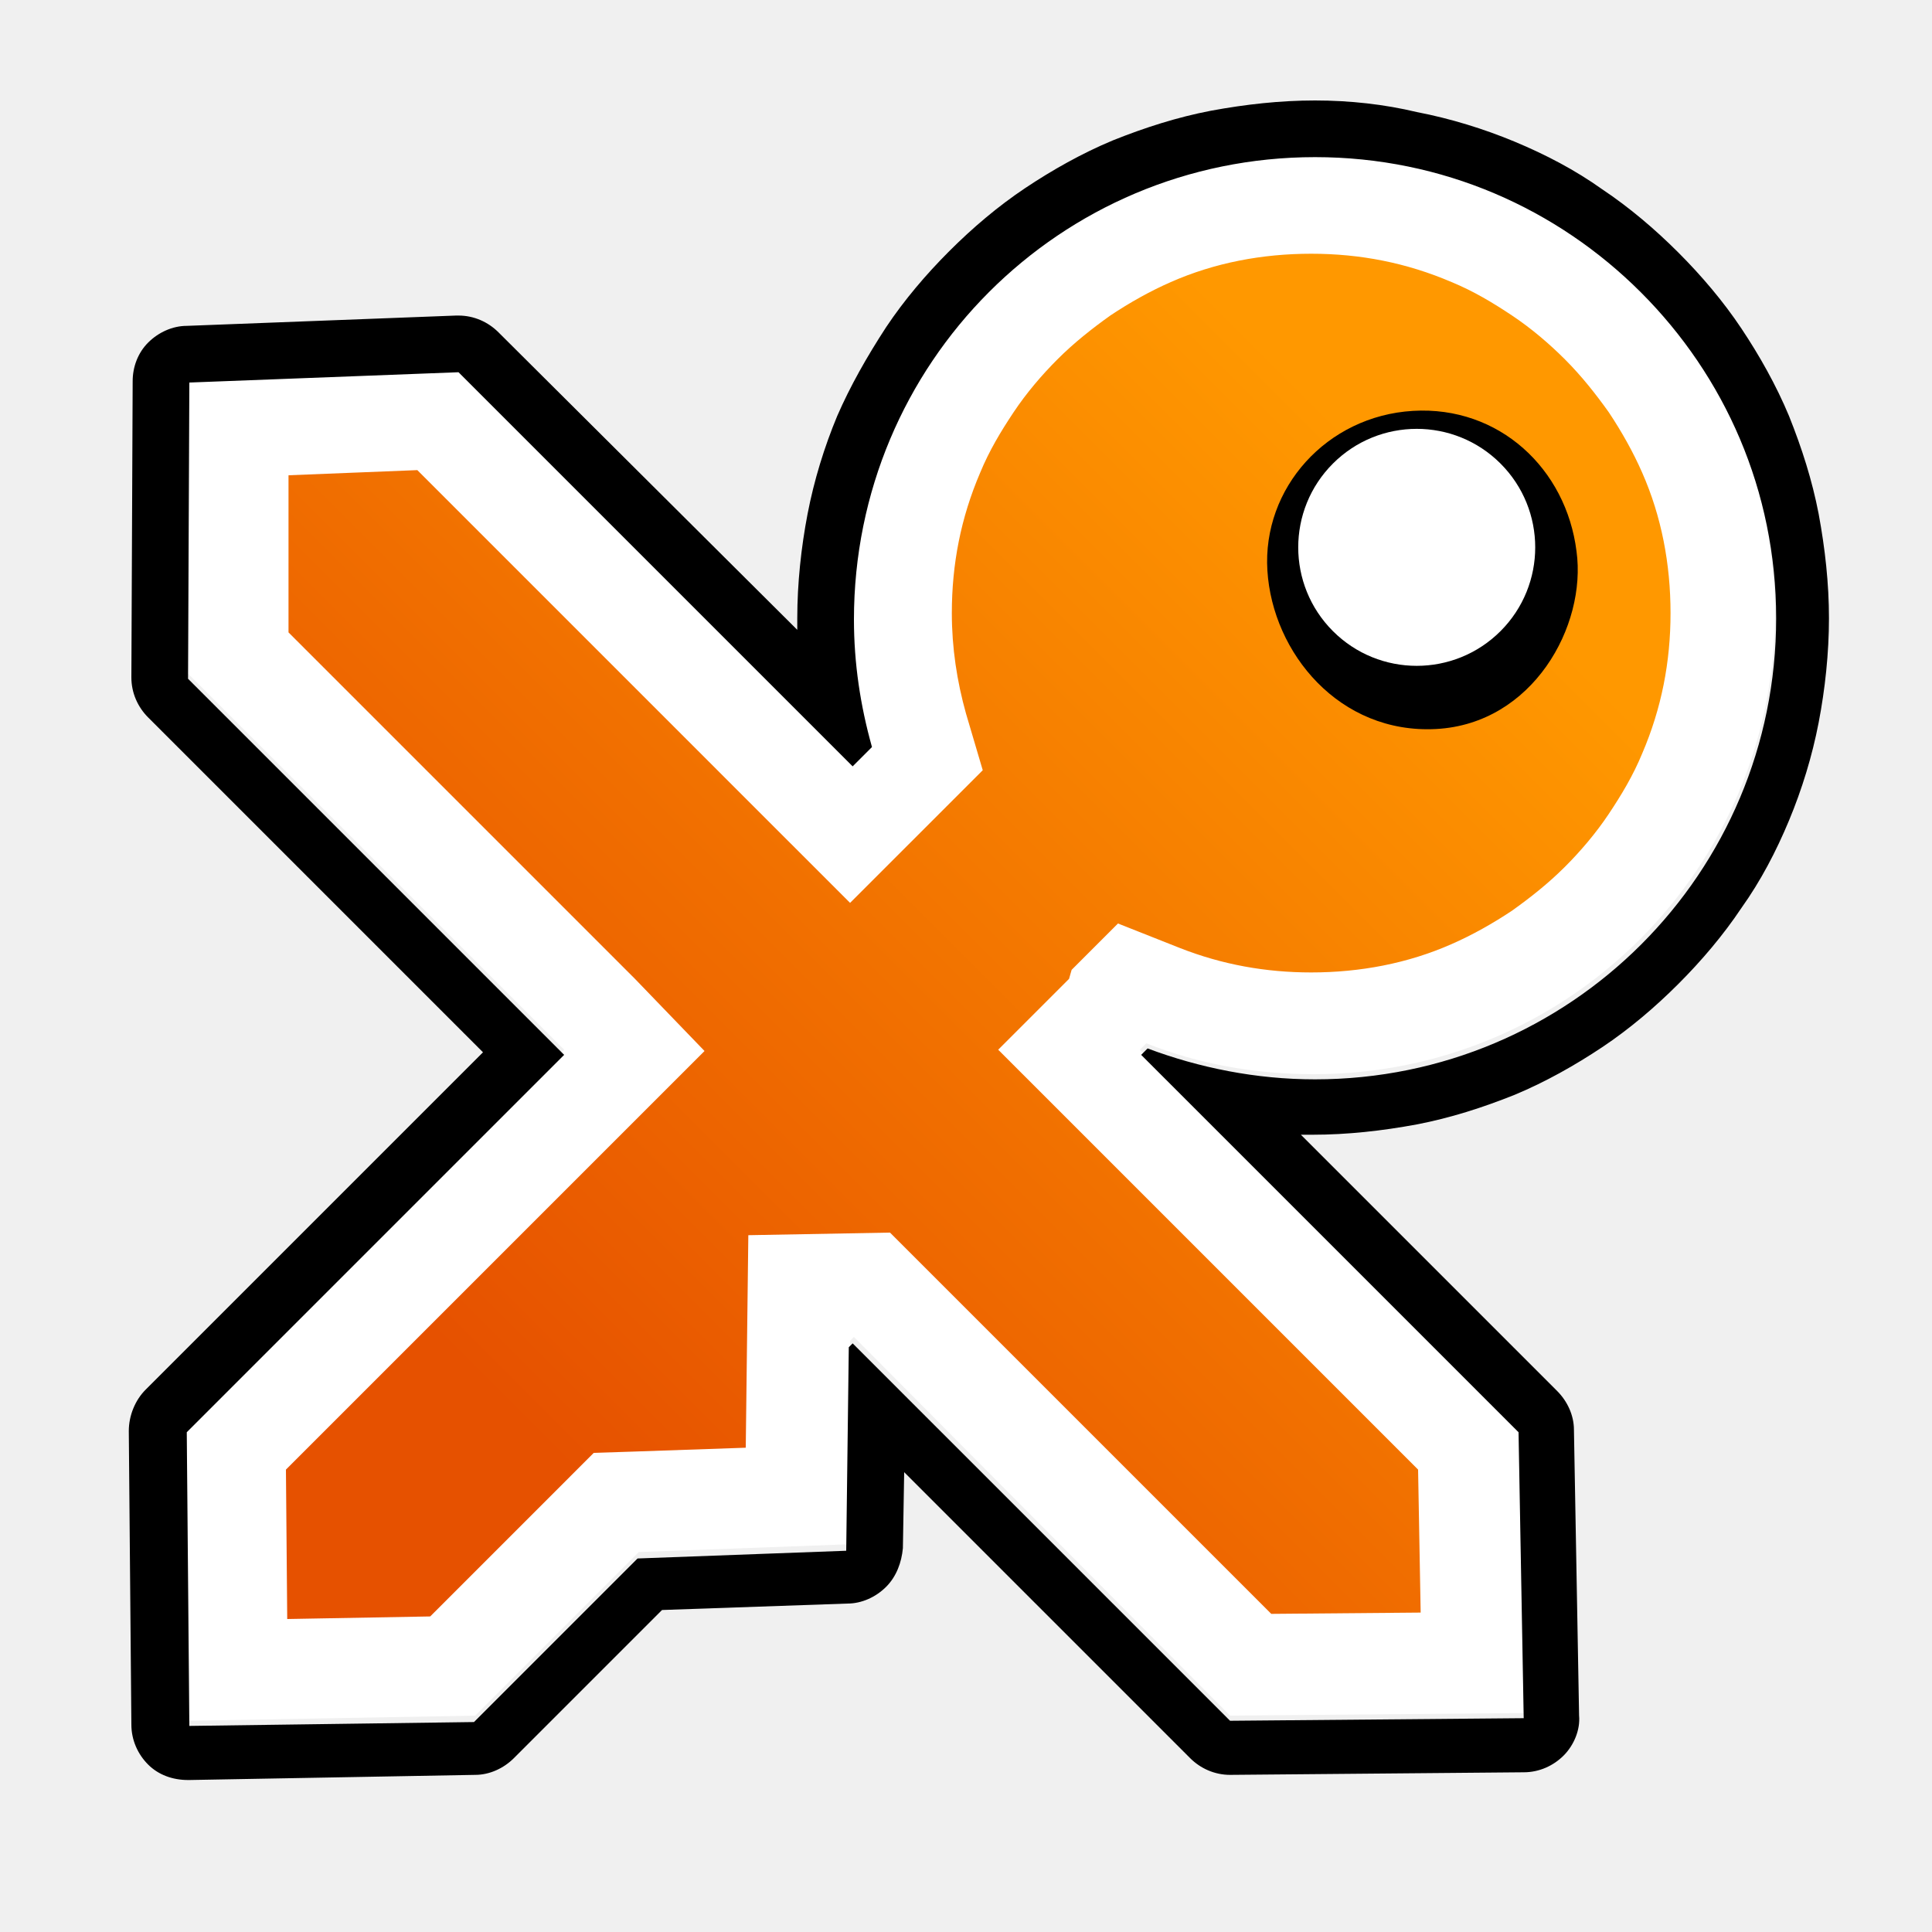
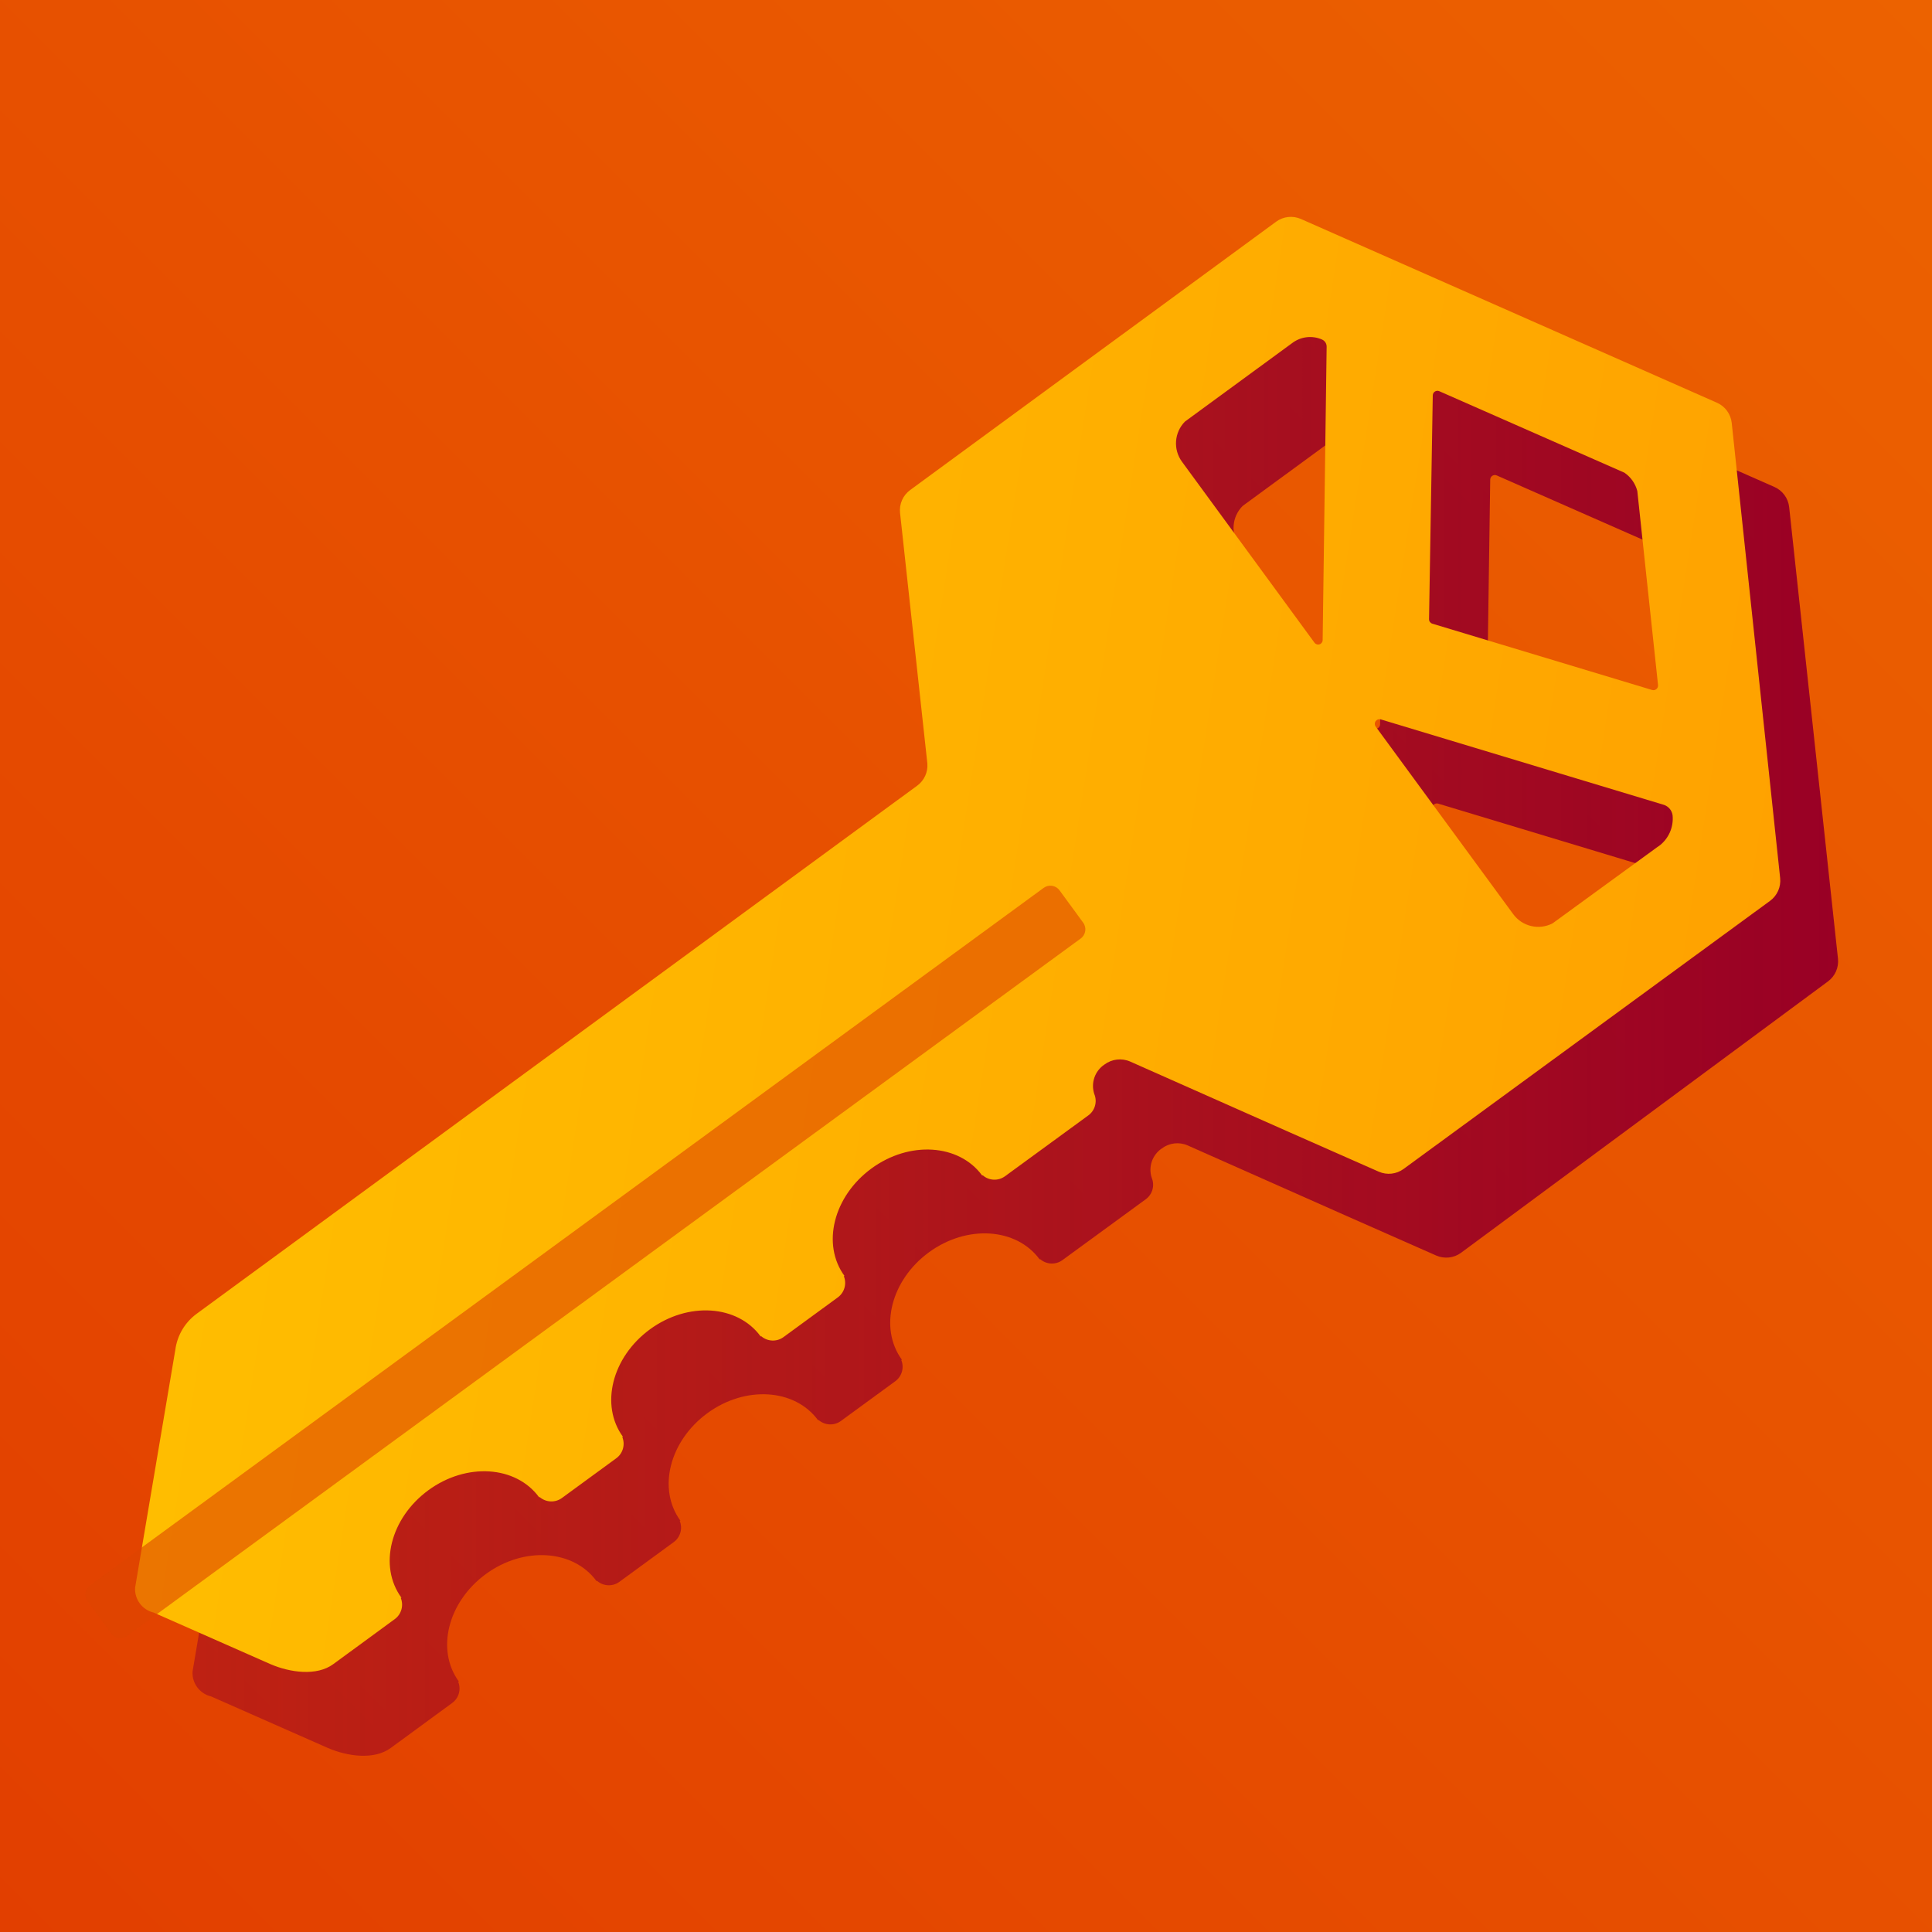
- <svg xmlns="http://www.w3.org/2000/svg" version="1.1" id="Layer_1" x="0px" y="0px" viewBox="0 0 150 150" style="enable-background:new 0 0 150 150;" xml:space="preserve">
-   <style type="text/css">
- 	.st0{fill:url(#SVGID_1_);}
- 	.st1{fill:#FFFFFF;}
- </style>
-   <g>
-     <linearGradient id="SVGID_1_" gradientUnits="userSpaceOnUse" x1="0.489" y1="150.008" x2="0.525" y2="150.008" gradientTransform="matrix(2965.557 -2965.557 2965.557 2965.557 -446289.156 -443276.844)">
-       <stop offset="0" style="stop-color:#E65100" />
-       <stop offset="1" style="stop-color:#FF9800" />
+ <svg xmlns="http://www.w3.org/2000/svg" id="Layer_1" data-name="Layer 1" viewBox="0 0 150 150">
+   <defs>
+     <style>.cls-1{fill:url(#linear-gradient);}.cls-2{fill:url(#linear-gradient-2);}.cls-3{fill:url(#linear-gradient-3);}.cls-4{fill:#d40;opacity:0.6;}</style>
+     <linearGradient id="linear-gradient" y1="150" x2="150" gradientUnits="userSpaceOnUse">
+       <stop offset="0" stop-color="#e23f00" />
+       <stop offset="1" stop-color="#ec6200" />
    </linearGradient>
-     <path class="st0" d="M18.3,112.5l31-31L18.5,50.7l0-17.6L34,32.5l32.1,32.1l5.9-5.9l-0.6-2.2c-0.8-2.9-1.2-5.8-1.2-8.9   c0-4.3,0.8-8.5,2.5-12.4c1.6-3.8,3.9-7.2,6.8-10.1s6.3-5.2,10.1-6.8c3.9-1.7,8.1-2.5,12.4-2.5c4.3,0,8.5,0.8,12.4,2.5   c3.8,1.6,7.2,3.9,10.1,6.8s5.2,6.3,6.8,10.1c1.7,3.9,2.5,8.1,2.5,12.4s-0.8,8.5-2.5,12.4c-1.6,3.8-3.9,7.2-6.8,10.1   c-2.9,2.9-6.3,5.2-10.1,6.8c-3.9,1.7-8.1,2.5-12.4,2.5c-4,0-7.9-0.7-11.6-2.2l-2.4-0.9L83,81.5l31,31l0.3,16.6l-17.2,0.2l-31-31   l-4.2,4.2l-0.2,13.7l-14,0.5l-12.7,12.7l-16.6,0.3L18.3,112.5z" />
-     <path d="M122.4,42.8c0.8,5.8-3.4,13.4-10.9,13.8C104,57,98.8,50.7,98.4,44.3s4.6-12,11.3-12.4S121.6,36.4,122.4,42.8z" />
-     <ellipse transform="matrix(0.7071 -0.7071 0.7071 0.7071 2.1613 90.225)" class="st1" cx="110" cy="42.5" rx="9.2" ry="9.2" />
-     <path class="st1" d="M95.5,133.2l22.8-0.2l-0.4-22.2L88.5,81.5L89,81c4,1.6,8.4,2.4,13,2.4c19.8,0,35.8-16,35.8-35.8   c0-9.9-4-18.8-10.5-25.3S111.9,11.9,102,11.9c-19.8,0-35.8,16-35.8,35.8c0,3.5,0.5,6.8,1.4,9.9l-1.5,1.5L35.6,28.5l-20.9,0.8   l-0.1,23l29.2,29.2l-29.3,29.3l0.2,22.8l22.2-0.4l12.7-12.7l16.2-0.6l0.2-15.8l0.3-0.3L95.5,133.2z M57.9,112.4l-8.7,0.3l-3.1,0.1   l-2.2,2.2l-10.5,10.5l-11.1,0.2l-0.1-11.6l27-27l5.5-5.5L49.3,76L22.4,49.1l0-12.2l10-0.4l28.1,28.1l5.5,5.5l5.5-5.5l1.5-1.5   l3.3-3.3l-1.3-4.4c-0.7-2.5-1.1-5.1-1.1-7.8c0-3.8,0.7-7.4,2.2-10.9c0.7-1.7,1.6-3.2,2.6-4.7c1-1.5,2.2-2.9,3.4-4.1   c1.3-1.3,2.7-2.4,4.1-3.4c1.5-1,3.1-1.9,4.7-2.6c3.4-1.5,7.1-2.2,10.9-2.2c3.8,0,7.4,0.7,10.9,2.2c1.7,0.7,3.2,1.6,4.7,2.6   c1.5,1,2.9,2.2,4.1,3.4c1.3,1.3,2.4,2.7,3.4,4.1c1,1.5,1.9,3.1,2.6,4.7c1.5,3.4,2.2,7.1,2.2,10.9c0,3.8-0.7,7.4-2.2,10.9   c-0.7,1.7-1.6,3.2-2.6,4.7c-1,1.5-2.2,2.9-3.4,4.1c-1.3,1.3-2.7,2.4-4.1,3.4c-1.5,1-3.1,1.9-4.7,2.6c-3.4,1.5-7.1,2.2-10.9,2.2   c-3.5,0-6.9-0.6-10.2-1.9l-4.8-1.9l-3.6,3.6L83,76l-5.5,5.5l5.5,5.5l27.1,27.1l0.2,11.1l-11.6,0.1L69.1,95.7l-0.1,0l-10.9,0.2   L57.9,112.4z" />
-     <path d="M102.1,12.2c9.9,0,18.8,4,25.3,10.5c6.5,6.5,10.5,15.4,10.5,25.3c0,19.8-16,35.8-35.8,35.8h0c-4.6,0-9-0.9-13-2.4l-0.5,0.5   l29.3,29.3l0.4,22.2l-22.8,0.2l-29.3-29.3l-0.3,0.3l-0.2,15.8l-16.2,0.6l-12.7,12.7L14.7,134l-0.2-22.8l29.3-29.3L14.6,52.7l0.1-23   l20.9-0.8l30.6,30.6l1.5-1.5c-0.9-3.2-1.4-6.5-1.4-9.9C66.3,28.2,82.3,12.2,102.1,12.2 M102.1,7.8c-2.7,0-5.4,0.3-8.1,0.8   c-2.6,0.5-5.1,1.3-7.6,2.3c-2.4,1-4.7,2.3-6.8,3.7c-2.1,1.4-4.1,3.1-5.9,4.9c-1.8,1.8-3.5,3.8-4.9,5.9C67.3,27.7,66,30,65,32.3   c-1,2.4-1.8,5-2.3,7.6c-0.5,2.6-0.8,5.4-0.8,8.1c0,0.3,0,0.6,0,0.9L38.7,25.8c-0.8-0.8-1.9-1.3-3.1-1.3c-0.1,0-0.1,0-0.2,0   l-20.9,0.8c-1.1,0-2.2,0.5-3,1.3c-0.8,0.8-1.2,1.9-1.2,3l-0.1,23c0,1.2,0.5,2.3,1.3,3.1l26,26l-26.2,26.2c-0.8,0.8-1.3,2-1.3,3.2   l0.2,22.8c0,1.2,0.5,2.3,1.3,3.1c0.8,0.8,1.9,1.2,3.1,1.2c0,0,0.1,0,0.1,0l22.2-0.4c1.1,0,2.2-0.5,3-1.3l11.5-11.5l14.4-0.5   c1.1,0,2.2-0.5,3-1.3c0.8-0.8,1.2-1.9,1.3-3l0.1-5.9l22.2,22.2c0.8,0.8,1.9,1.3,3.1,1.3c0,0,0,0,0,0l22.8-0.2   c1.2,0,2.3-0.5,3.1-1.3c0.8-0.8,1.3-2,1.2-3.1l-0.4-22.2c0-1.1-0.5-2.2-1.3-3l-19.9-19.9c0.3,0,0.6,0,0.9,0c2.7,0,5.4-0.3,8.1-0.8   c2.6-0.5,5.1-1.3,7.6-2.3c2.4-1,4.7-2.3,6.8-3.7c2.1-1.4,4.1-3.1,5.9-4.9c1.8-1.8,3.5-3.8,4.9-5.9c1.5-2.1,2.7-4.4,3.7-6.8   c1-2.4,1.8-5,2.3-7.6c0.5-2.6,0.8-5.4,0.8-8.1s-0.3-5.4-0.8-8.1c-0.5-2.6-1.3-5.1-2.3-7.6c-1-2.4-2.3-4.7-3.7-6.8   c-1.4-2.1-3.1-4.1-4.9-5.9c-1.8-1.8-3.8-3.5-5.9-4.9c-2.1-1.5-4.4-2.7-6.8-3.7c-2.4-1-5-1.8-7.6-2.3C107.5,8.1,104.8,7.8,102.1,7.8   z" />
-   </g>
+     <linearGradient id="linear-gradient-2" x1="142.72" y1="79.86" x2="14.94" y2="79.86" gradientUnits="userSpaceOnUse">
+       <stop offset="0" stop-color="#990025" />
+       <stop offset="1" stop-color="#990025" stop-opacity="0.5" />
+     </linearGradient>
+     <linearGradient id="linear-gradient-3" x1="12.42" y1="63.57" x2="130.26" y2="63.57" gradientTransform="translate(16.71 1.98) rotate(8.82)" gradientUnits="userSpaceOnUse">
+       <stop offset="0" stop-color="#ffbd00" />
+       <stop offset="1" stop-color="#ffa200" />
+     </linearGradient>
+   </defs>
+   <rect class="cls-1" width="150" height="150" />
+   <path class="cls-2" d="M138.91,39.37a1.94,1.94,0,0,0-1.14-1.56L105.51,23.57a1.94,1.94,0,0,0-1.92.21L75.12,44.6a1.94,1.94,0,0,0-.78,1.77l2.11,19.45a1.94,1.94,0,0,1-.78,1.77L19.73,108.51a4.14,4.14,0,0,0-1.66,2.81l-3.12,18.45a1.87,1.87,0,0,0,1.44,1.94l9.06,4h0c1.53,0.66,3.6.95,4.89,0l4.78-3.5a1.39,1.39,0,0,0,.45-1.65l0.06,0,0,0c-1.8-2.46-.86-6.19,2.09-8.35s6.79-1.91,8.59.54l0,0,0.06,0a1.39,1.39,0,0,0,1.71.07l4.24-3.1a1.39,1.39,0,0,0,.45-1.65l0.06,0,0,0c-1.8-2.46-.86-6.19,2.09-8.35s6.79-1.91,8.59.54l0,0,0.06,0a1.39,1.39,0,0,0,1.71.07l4.24-3.1a1.39,1.39,0,0,0,.45-1.65l0.06,0,0,0c-1.8-2.46-.86-6.19,2.09-8.35s6.79-1.91,8.59.54l0,0,0.06,0a1.39,1.39,0,0,0,1.71.07l6.49-4.74a1.39,1.39,0,0,0,.45-1.65h0a2,2,0,0,1,.79-2.29,2,2,0,0,1,2-.23h0l12.37,5.49,6.93,3.06a1.94,1.94,0,0,0,1.92-.21L141.92,76.2a1.94,1.94,0,0,0,.78-1.77ZM115.7,37.23a0.36,0.36,0,0,1,.5-0.32l14.38,6.33a2.48,2.48,0,0,1,1,1.42l1.61,15.07a0.36,0.36,0,0,1-.46.38L115.7,55a0.36,0.36,0,0,1-.25-0.35Zm-8.55,19a0.35,0.35,0,0,1-.64.2L96.23,42.4a2.41,2.41,0,0,1,.25-3.12l8.36-6.12a2.3,2.3,0,0,1,2.28-.25,0.6,0.6,0,0,1,.36.56Zm26.09,16-8.24,6a2.41,2.41,0,0,1-3.05-.71L111.26,62.94a0.36,0.36,0,0,1,.39-0.55l22,6.64a1,1,0,0,1,.67.81A2.65,2.65,0,0,1,133.24,72.25Z" />
+   <path class="cls-3" d="M134.45,32.83a1.94,1.94,0,0,0-1.14-1.56L101,17a1.94,1.94,0,0,0-1.92.21L70.66,38.05a1.94,1.94,0,0,0-.78,1.77L72,59.28A1.94,1.94,0,0,1,71.21,61L15.27,102a4.14,4.14,0,0,0-1.66,2.81l-3.12,18.45a1.87,1.87,0,0,0,1.44,1.94l9.06,4h0c1.53,0.66,3.6.95,4.89,0l4.78-3.5a1.39,1.39,0,0,0,.45-1.65l0.06,0,0,0c-1.8-2.46-.86-6.19,2.09-8.35s6.79-1.91,8.59.54l0,0,0.06,0a1.39,1.39,0,0,0,1.71.07l4.24-3.1a1.39,1.39,0,0,0,.45-1.65l0.06,0,0,0c-1.8-2.46-.86-6.19,2.09-8.35s6.79-1.91,8.59.54l0,0,0.06,0a1.39,1.39,0,0,0,1.71.07l4.24-3.1a1.39,1.39,0,0,0,.45-1.65l0.06,0,0,0c-1.8-2.46-.86-6.19,2.09-8.35s6.79-1.91,8.59.54l0,0,0.06,0a1.39,1.39,0,0,0,1.71.07l6.49-4.74a1.39,1.39,0,0,0,.45-1.65h0a2,2,0,0,1,.79-2.29,2,2,0,0,1,2-.23h0l12.37,5.49,6.93,3.06a1.94,1.94,0,0,0,1.92-.21l28.46-20.82a1.94,1.94,0,0,0,.78-1.77Zm-23.21-2.14a0.36,0.36,0,0,1,.5-0.32l14.38,6.33a2.48,2.48,0,0,1,1,1.42l1.61,15.07a0.36,0.36,0,0,1-.46.38l-17.07-5.15a0.36,0.36,0,0,1-.25-0.35Zm-8.55,19a0.35,0.35,0,0,1-.64.2L91.77,35.85A2.41,2.41,0,0,1,92,32.73l8.36-6.12a2.3,2.3,0,0,1,2.28-.25,0.6,0.6,0,0,1,.36.56Zm26.09,16-8.24,6a2.41,2.41,0,0,1-3.05-.71L106.8,56.4a0.36,0.36,0,0,1,.39-0.55l22,6.64a1,1,0,0,1,.67.81A2.65,2.65,0,0,1,128.78,65.7Z" />
+   <rect class="cls-4" x="-1.3" y="95.54" width="93.49" height="4.87" rx="0.88" ry="0.88" transform="translate(-49.07 45.72) rotate(-36.18)" />
</svg>
